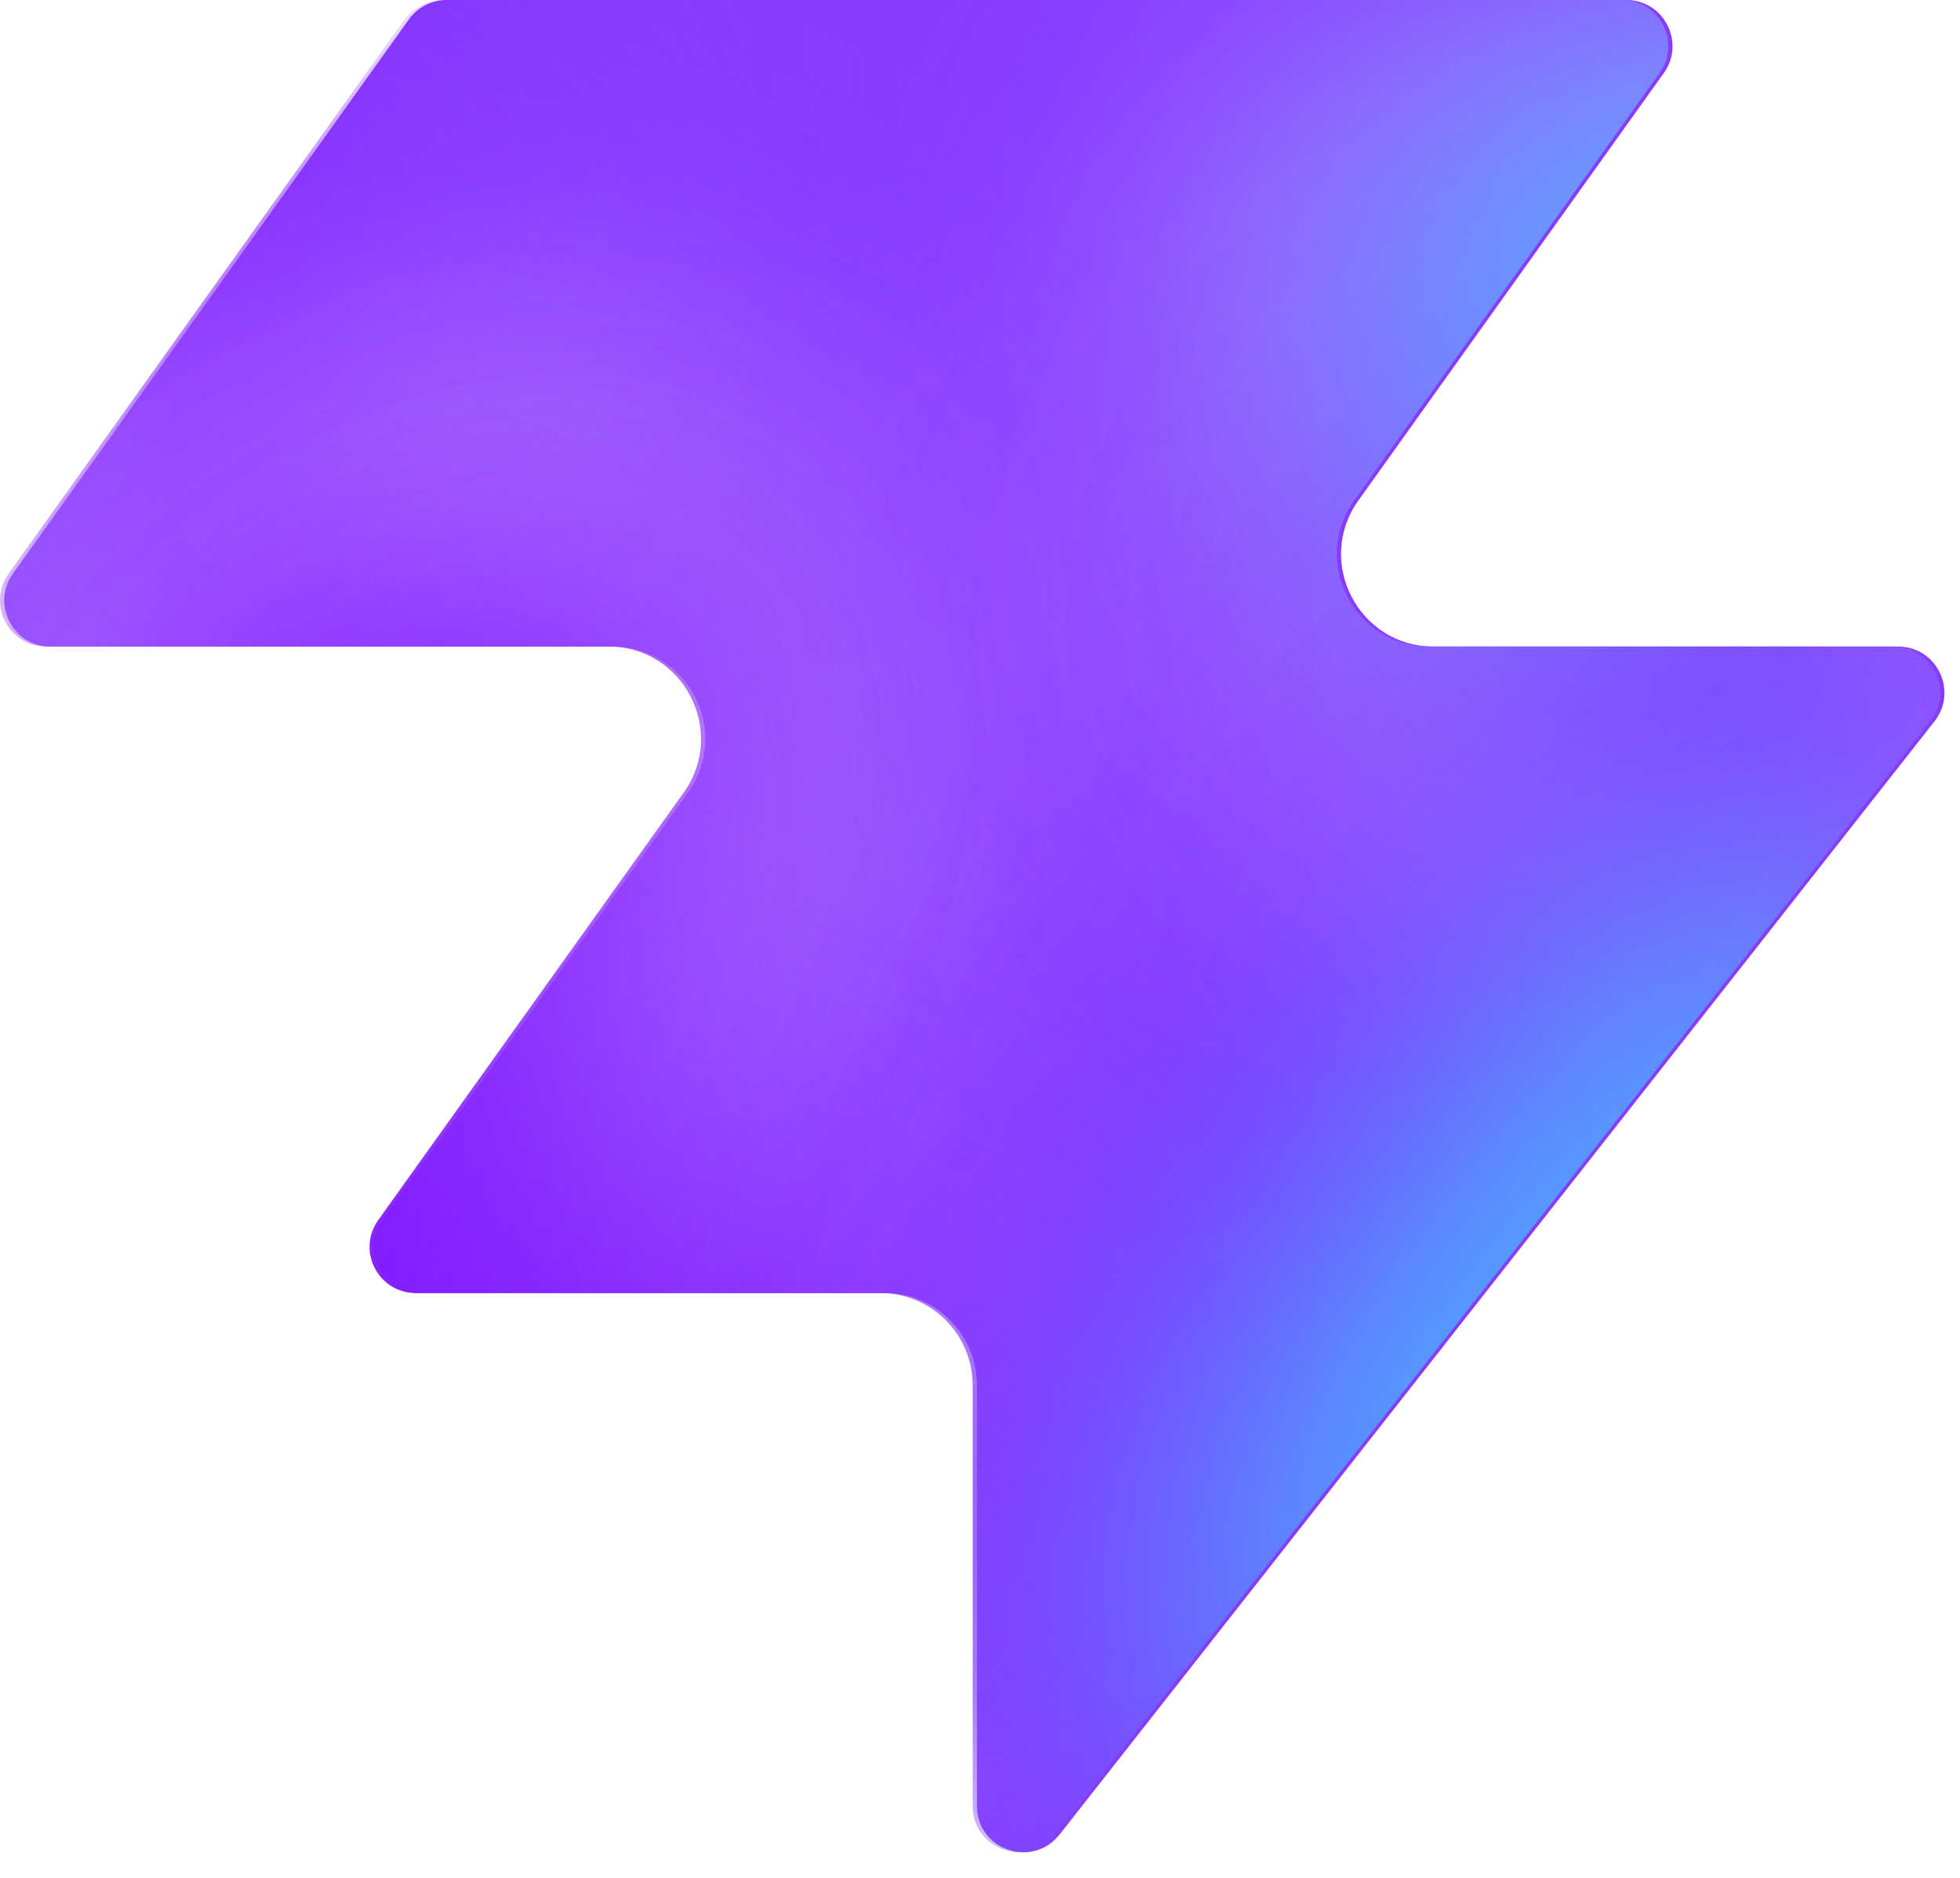
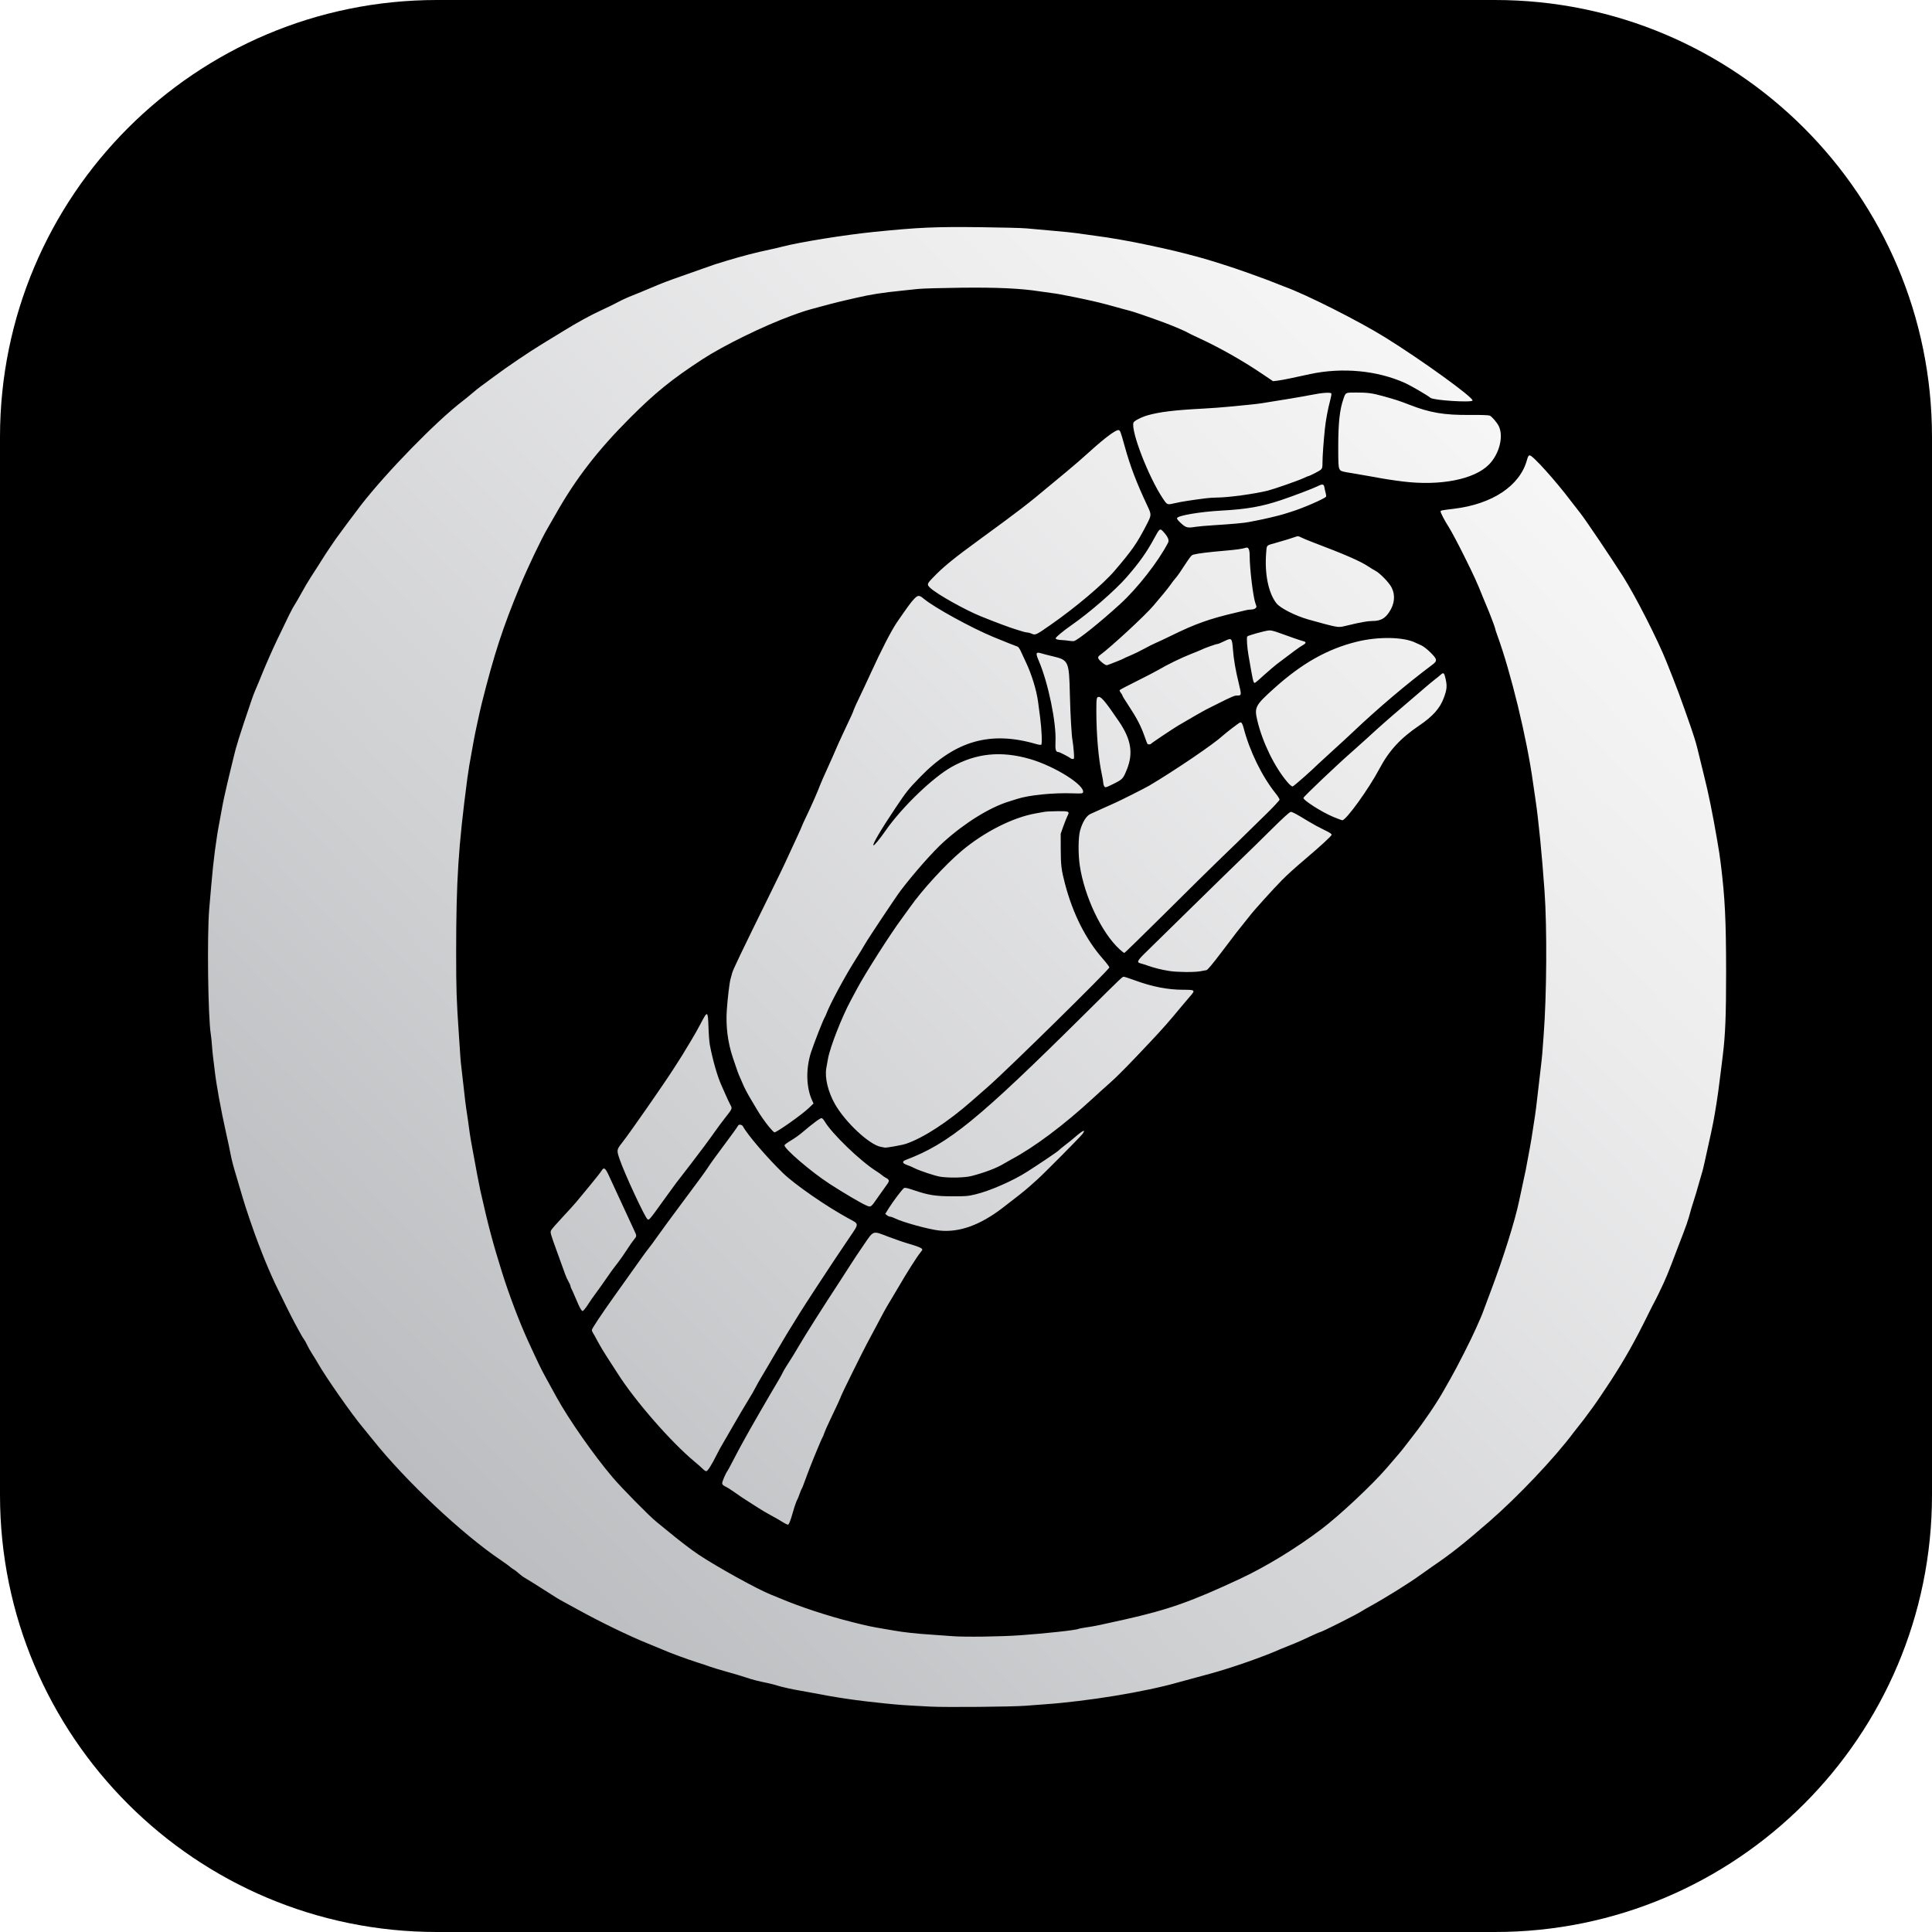
- <svg xmlns="http://www.w3.org/2000/svg" width="48" height="46" fill="none" viewBox="0 0 48 46">
-   <path fill="#863bff" d="M25.946 44.938c-.664.845-2.021.375-2.021-.698V33.937a2.26 2.26 0 0 0-2.262-2.262H10.287c-.92 0-1.456-1.04-.92-1.788l7.48-10.471c1.07-1.497 0-3.578-1.842-3.578H1.237c-.92 0-1.456-1.04-.92-1.788L10.013.474c.214-.297.556-.474.92-.474h28.894c.92 0 1.456 1.04.92 1.788l-7.48 10.471c-1.07 1.498 0 3.579 1.842 3.579h11.377c.943 0 1.473 1.088.89 1.83L25.947 44.94z" style="fill:#863bff;fill:color(display-p3 .525 .23 1);fill-opacity:1" />
-   <mask id="a" width="48" height="46" x="0" y="0" maskUnits="userSpaceOnUse" style="mask-type:alpha">
-     <path fill="#000" d="M25.842 44.938c-.664.844-2.021.375-2.021-.698V33.937a2.26 2.26 0 0 0-2.262-2.262H10.183c-.92 0-1.456-1.04-.92-1.788l7.48-10.471c1.07-1.498 0-3.579-1.842-3.579H1.133c-.92 0-1.456-1.04-.92-1.787L9.91.473c.214-.297.556-.474.92-.474h28.894c.92 0 1.456 1.04.92 1.788l-7.48 10.471c-1.07 1.498 0 3.578 1.842 3.578h11.377c.943 0 1.473 1.088.89 1.832L25.843 44.94z" style="fill:#000;fill-opacity:1" />
-   </mask>
-   <g mask="url(#a)">
-     <g filter="url(#b)">
-       <ellipse cx="5.508" cy="14.704" fill="#ede6ff" rx="5.508" ry="14.704" style="fill:#ede6ff;fill:color(display-p3 .927 .903 1);fill-opacity:1" transform="matrix(.00324 1 1 -.00324 -4.47 31.516)" />
-     </g>
-     <g filter="url(#c)">
-       <ellipse cx="10.399" cy="29.851" fill="#ede6ff" rx="10.399" ry="29.851" style="fill:#ede6ff;fill:color(display-p3 .927 .903 1);fill-opacity:1" transform="matrix(.00324 1 1 -.00324 -39.328 7.883)" />
-     </g>
-     <g filter="url(#d)">
-       <ellipse cx="5.508" cy="30.487" fill="#7e14ff" rx="5.508" ry="30.487" style="fill:#7e14ff;fill:color(display-p3 .492 .077 1);fill-opacity:1" transform="rotate(89.814 -25.913 -14.639)scale(1 -1)" />
-     </g>
-     <g filter="url(#e)">
-       <ellipse cx="5.508" cy="30.599" fill="#7e14ff" rx="5.508" ry="30.599" style="fill:#7e14ff;fill:color(display-p3 .492 .077 1);fill-opacity:1" transform="rotate(89.814 -32.644 -3.334)scale(1 -1)" />
-     </g>
-     <g filter="url(#f)">
-       <ellipse cx="5.508" cy="30.599" fill="#7e14ff" rx="5.508" ry="30.599" style="fill:#7e14ff;fill:color(display-p3 .492 .077 1);fill-opacity:1" transform="matrix(.00324 1 1 -.00324 -34.34 30.47)" />
-     </g>
-     <g filter="url(#g)">
-       <ellipse cx="14.072" cy="22.078" fill="#ede6ff" rx="14.072" ry="22.078" style="fill:#ede6ff;fill:color(display-p3 .927 .903 1);fill-opacity:1" transform="rotate(93.35 24.506 48.493)scale(-1 1)" />
-     </g>
-     <g filter="url(#h)">
-       <ellipse cx="3.47" cy="21.501" fill="#7e14ff" rx="3.47" ry="21.501" style="fill:#7e14ff;fill:color(display-p3 .492 .077 1);fill-opacity:1" transform="rotate(89.009 28.708 47.59)scale(-1 1)" />
-     </g>
-     <g filter="url(#i)">
-       <ellipse cx="3.47" cy="21.501" fill="#7e14ff" rx="3.47" ry="21.501" style="fill:#7e14ff;fill:color(display-p3 .492 .077 1);fill-opacity:1" transform="rotate(89.009 28.708 47.59)scale(-1 1)" />
-     </g>
-     <g filter="url(#j)">
-       <ellipse cx=".387" cy="8.972" fill="#7e14ff" rx="4.407" ry="29.108" style="fill:#7e14ff;fill:color(display-p3 .492 .077 1);fill-opacity:1" transform="rotate(39.51 .387 8.972)" />
-     </g>
-     <g filter="url(#k)">
-       <ellipse cx="47.523" cy="-6.092" fill="#7e14ff" rx="4.407" ry="29.108" style="fill:#7e14ff;fill:color(display-p3 .492 .077 1);fill-opacity:1" transform="rotate(37.892 47.523 -6.092)" />
-     </g>
-     <g filter="url(#l)">
-       <ellipse cx="41.412" cy="6.333" fill="#47bfff" rx="5.971" ry="9.665" style="fill:#47bfff;fill:color(display-p3 .28 .748 1);fill-opacity:1" transform="rotate(37.892 41.412 6.333)" />
-     </g>
-     <g filter="url(#m)">
-       <ellipse cx="-1.879" cy="38.332" fill="#7e14ff" rx="4.407" ry="29.108" style="fill:#7e14ff;fill:color(display-p3 .492 .077 1);fill-opacity:1" transform="rotate(37.892 -1.88 38.332)" />
-     </g>
-     <g filter="url(#n)">
-       <ellipse cx="-1.879" cy="38.332" fill="#7e14ff" rx="4.407" ry="29.108" style="fill:#7e14ff;fill:color(display-p3 .492 .077 1);fill-opacity:1" transform="rotate(37.892 -1.88 38.332)" />
-     </g>
-     <g filter="url(#o)">
-       <ellipse cx="35.651" cy="29.907" fill="#7e14ff" rx="4.407" ry="29.108" style="fill:#7e14ff;fill:color(display-p3 .492 .077 1);fill-opacity:1" transform="rotate(37.892 35.651 29.907)" />
-     </g>
-     <g filter="url(#p)">
-       <ellipse cx="38.418" cy="32.4" fill="#47bfff" rx="5.971" ry="15.297" style="fill:#47bfff;fill:color(display-p3 .28 .748 1);fill-opacity:1" transform="rotate(37.892 38.418 32.4)" />
-     </g>
-   </g>
+ <svg xmlns="http://www.w3.org/2000/svg" viewBox="92 66 840 840">
  <defs>
-     <filter id="b" width="60.045" height="41.654" x="-19.77" y="16.149" color-interpolation-filters="sRGB" filterUnits="userSpaceOnUse">
-       <feFlood flood-opacity="0" result="BackgroundImageFix" />
-       <feBlend in="SourceGraphic" in2="BackgroundImageFix" result="shape" />
-       <feGaussianBlur result="effect1_foregroundBlur_2002_17158" stdDeviation="7.659" />
-     </filter>
-     <filter id="c" width="90.34" height="51.437" x="-54.613" y="-7.533" color-interpolation-filters="sRGB" filterUnits="userSpaceOnUse">
-       <feFlood flood-opacity="0" result="BackgroundImageFix" />
-       <feBlend in="SourceGraphic" in2="BackgroundImageFix" result="shape" />
-       <feGaussianBlur result="effect1_foregroundBlur_2002_17158" stdDeviation="7.659" />
-     </filter>
-     <filter id="d" width="79.355" height="29.4" x="-49.64" y="2.03" color-interpolation-filters="sRGB" filterUnits="userSpaceOnUse">
-       <feFlood flood-opacity="0" result="BackgroundImageFix" />
-       <feBlend in="SourceGraphic" in2="BackgroundImageFix" result="shape" />
-       <feGaussianBlur result="effect1_foregroundBlur_2002_17158" stdDeviation="4.596" />
-     </filter>
-     <filter id="e" width="79.579" height="29.4" x="-45.045" y="20.029" color-interpolation-filters="sRGB" filterUnits="userSpaceOnUse">
-       <feFlood flood-opacity="0" result="BackgroundImageFix" />
-       <feBlend in="SourceGraphic" in2="BackgroundImageFix" result="shape" />
-       <feGaussianBlur result="effect1_foregroundBlur_2002_17158" stdDeviation="4.596" />
-     </filter>
-     <filter id="f" width="79.579" height="29.4" x="-43.513" y="21.178" color-interpolation-filters="sRGB" filterUnits="userSpaceOnUse">
-       <feFlood flood-opacity="0" result="BackgroundImageFix" />
-       <feBlend in="SourceGraphic" in2="BackgroundImageFix" result="shape" />
-       <feGaussianBlur result="effect1_foregroundBlur_2002_17158" stdDeviation="4.596" />
-     </filter>
-     <filter id="g" width="74.749" height="58.852" x="15.756" y="-17.901" color-interpolation-filters="sRGB" filterUnits="userSpaceOnUse">
-       <feFlood flood-opacity="0" result="BackgroundImageFix" />
-       <feBlend in="SourceGraphic" in2="BackgroundImageFix" result="shape" />
-       <feGaussianBlur result="effect1_foregroundBlur_2002_17158" stdDeviation="7.659" />
-     </filter>
-     <filter id="h" width="61.377" height="25.362" x="23.548" y="2.284" color-interpolation-filters="sRGB" filterUnits="userSpaceOnUse">
-       <feFlood flood-opacity="0" result="BackgroundImageFix" />
-       <feBlend in="SourceGraphic" in2="BackgroundImageFix" result="shape" />
-       <feGaussianBlur result="effect1_foregroundBlur_2002_17158" stdDeviation="4.596" />
-     </filter>
-     <filter id="i" width="61.377" height="25.362" x="23.548" y="2.284" color-interpolation-filters="sRGB" filterUnits="userSpaceOnUse">
-       <feFlood flood-opacity="0" result="BackgroundImageFix" />
-       <feBlend in="SourceGraphic" in2="BackgroundImageFix" result="shape" />
-       <feGaussianBlur result="effect1_foregroundBlur_2002_17158" stdDeviation="4.596" />
-     </filter>
-     <filter id="j" width="56.045" height="63.649" x="-27.636" y="-22.853" color-interpolation-filters="sRGB" filterUnits="userSpaceOnUse">
-       <feFlood flood-opacity="0" result="BackgroundImageFix" />
-       <feBlend in="SourceGraphic" in2="BackgroundImageFix" result="shape" />
-       <feGaussianBlur result="effect1_foregroundBlur_2002_17158" stdDeviation="4.596" />
-     </filter>
-     <filter id="k" width="54.814" height="64.646" x="20.116" y="-38.415" color-interpolation-filters="sRGB" filterUnits="userSpaceOnUse">
-       <feFlood flood-opacity="0" result="BackgroundImageFix" />
-       <feBlend in="SourceGraphic" in2="BackgroundImageFix" result="shape" />
-       <feGaussianBlur result="effect1_foregroundBlur_2002_17158" stdDeviation="4.596" />
-     </filter>
-     <filter id="l" width="33.541" height="35.313" x="24.641" y="-11.323" color-interpolation-filters="sRGB" filterUnits="userSpaceOnUse">
-       <feFlood flood-opacity="0" result="BackgroundImageFix" />
-       <feBlend in="SourceGraphic" in2="BackgroundImageFix" result="shape" />
-       <feGaussianBlur result="effect1_foregroundBlur_2002_17158" stdDeviation="4.596" />
-     </filter>
-     <filter id="m" width="54.814" height="64.646" x="-29.286" y="6.009" color-interpolation-filters="sRGB" filterUnits="userSpaceOnUse">
-       <feFlood flood-opacity="0" result="BackgroundImageFix" />
-       <feBlend in="SourceGraphic" in2="BackgroundImageFix" result="shape" />
-       <feGaussianBlur result="effect1_foregroundBlur_2002_17158" stdDeviation="4.596" />
-     </filter>
-     <filter id="n" width="54.814" height="64.646" x="-29.286" y="6.009" color-interpolation-filters="sRGB" filterUnits="userSpaceOnUse">
-       <feFlood flood-opacity="0" result="BackgroundImageFix" />
-       <feBlend in="SourceGraphic" in2="BackgroundImageFix" result="shape" />
-       <feGaussianBlur result="effect1_foregroundBlur_2002_17158" stdDeviation="4.596" />
-     </filter>
-     <filter id="o" width="54.814" height="64.646" x="8.244" y="-2.416" color-interpolation-filters="sRGB" filterUnits="userSpaceOnUse">
-       <feFlood flood-opacity="0" result="BackgroundImageFix" />
-       <feBlend in="SourceGraphic" in2="BackgroundImageFix" result="shape" />
-       <feGaussianBlur result="effect1_foregroundBlur_2002_17158" stdDeviation="4.596" />
-     </filter>
-     <filter id="p" width="39.409" height="43.623" x="18.713" y="10.588" color-interpolation-filters="sRGB" filterUnits="userSpaceOnUse">
-       <feFlood flood-opacity="0" result="BackgroundImageFix" />
-       <feBlend in="SourceGraphic" in2="BackgroundImageFix" result="shape" />
-       <feGaussianBlur result="effect1_foregroundBlur_2002_17158" stdDeviation="4.596" />
-     </filter>
+     <linearGradient id="silver" gradientUnits="userSpaceOnUse" x1="842" y1="165" x2="182" y2="807">
+       <stop offset="0" stop-color="#ffffff" />
+       <stop offset="0.3" stop-color="#ececed" />
+       <stop offset="0.65" stop-color="#cfd0d2" />
+       <stop offset="1" stop-color="#aeb0b3" />
+     </linearGradient>
  </defs>
+   <rect x="92" y="66" width="840" height="840" rx="190" fill="#000" />
+   <path fill="url(#silver)" fill-rule="evenodd" d="M496.67,808.01C485.10,807.41 483.24,807.28 477.00,806.65C464.23,805.35 455.96,804.14 444.00,801.80C442.62,801.53 440.68,801.18 439.67,801.02C436.80,800.57 431.67,799.42 429.83,798.82C428.92,798.52 427.19,798.07 426.00,797.82C421.35,796.86 419.12,796.28 416.20,795.30C414.53,794.73 410.77,793.61 407.83,792.80C404.90,791.99 401.75,791.03 400.83,790.68C399.92,790.33 397.52,789.53 395.50,788.90C390.97,787.47 383.34,784.67 380.00,783.19C378.62,782.59 375.77,781.41 373.67,780.57C365.93,777.50 352.50,770.98 342.83,765.60C341.37,764.78 339.04,763.51 337.67,762.78C336.29,762.04 334.64,761.11 334.00,760.70C324.55,754.68 321.41,752.71 320.25,752.06C319.48,751.63 318.23,750.71 317.47,750.01C316.72,749.31 315.74,748.56 315.30,748.33C314.86,748.10 314.12,747.58 313.67,747.16C313.21,746.75 311.41,745.44 309.67,744.27C292.84,732.91 268.33,709.84 254.08,691.96C252.57,690.06 250.57,687.60 249.64,686.50C244.94,680.91 233.55,664.62 230.26,658.78C229.76,657.89 228.67,656.12 227.84,654.83C227.01,653.55 225.95,651.68 225.49,650.68C225.02,649.68 224.44,648.63 224.19,648.34C223.94,648.06 223.24,646.93 222.65,645.83C222.05,644.73 220.91,642.63 220.11,641.17C218.67,638.51 214.45,630.02 211.57,624.00C210.18,621.08 207.19,614.11 206.14,611.33C205.90,610.69 205.08,608.59 204.33,606.67C202.56,602.18 198.66,590.76 197.50,586.67C197.01,584.92 195.94,581.32 195.14,578.67C193.34,572.69 192.77,570.53 192.15,567.33C191.62,564.57 191.47,563.88 190.24,558.33C187.96,548.10 186.02,537.39 185.34,531.33C185.13,529.41 184.82,526.86 184.65,525.67C184.49,524.47 184.26,522.15 184.15,520.50C184.04,518.85 183.82,516.67 183.65,515.67C182.43,508.19 181.99,472.29 182.98,461.00C183.18,458.71 183.57,454.21 183.85,451.00C184.79,439.92 185.93,431.11 187.49,423.00C187.75,421.62 188.21,419.15 188.50,417.50C188.79,415.85 189.24,413.60 189.50,412.50C189.75,411.40 190.27,409.07 190.66,407.33C191.05,405.59 191.58,403.34 191.85,402.33C192.12,401.32 192.79,398.55 193.34,396.17C194.65,390.52 195.97,386.29 201.34,370.50C201.84,369.03 202.51,367.23 202.83,366.50C203.58,364.79 204.66,362.19 206.02,358.83C207.70,354.71 210.41,348.54 212.34,344.50C217.20,334.29 219.11,330.45 219.95,329.21C220.46,328.45 221.87,326.02 223.09,323.80C224.30,321.58 226.09,318.54 227.07,317.05C228.04,315.56 229.42,313.41 230.15,312.26C233.11,307.53 234.06,306.06 235.49,304.00C236.31,302.81 237.47,301.11 238.07,300.22C239.05,298.79 246.84,288.32 249.00,285.55C260.21,271.13 281.61,249.22 293.00,240.48C294.38,239.42 296.40,237.78 297.50,236.82C298.60,235.87 300.11,234.65 300.85,234.12C301.60,233.60 304.22,231.66 306.69,229.81C312.55,225.42 322.28,218.85 328.33,215.19C330.99,213.59 334.97,211.16 337.17,209.79C342.96,206.20 349.02,202.90 353.90,200.67C356.25,199.61 359.29,198.11 360.66,197.35C362.04,196.59 364.89,195.28 367.00,194.46C369.11,193.63 372.71,192.15 375.00,191.16C379.47,189.24 382.69,188.01 388.50,185.99C390.52,185.29 394.34,183.94 397.00,182.99C403.19,180.79 402.76,180.93 407.83,179.40C414.96,177.25 420.61,175.79 426.83,174.48C428.30,174.18 430.55,173.65 431.83,173.31C439.69,171.26 459.18,168.12 472.17,166.81C491.69,164.85 498.53,164.55 518.42,164.78C527.63,164.89 536.59,165.12 538.33,165.30C540.07,165.48 545.17,165.94 549.67,166.32C554.16,166.70 558.81,167.17 560.00,167.37C561.19,167.56 564.89,168.08 568.22,168.51C574.77,169.35 583.46,170.88 591.00,172.50C601.55,174.76 603.62,175.26 612.67,177.65C617.89,179.04 627.77,182.18 634.50,184.61C642.09,187.34 644.56,188.26 646.67,189.14C647.86,189.64 649.58,190.31 650.50,190.64C659.87,194.02 682.71,205.53 694.26,212.70C710.08,222.52 732.67,238.85 732.23,240.14C731.89,241.12 715.39,240.07 714.00,238.99C712.42,237.75 705.39,233.66 702.95,232.55C690.88,227.09 675.67,225.64 661.67,228.63C659.01,229.20 655.11,230.04 653.00,230.49C650.89,230.94 648.34,231.41 647.33,231.52L645.50,231.73L640.67,228.48C632.14,222.72 622.41,217.22 613.50,213.09C610.93,211.91 608.68,210.82 608.50,210.68C607.86,210.19 602.13,207.73 598.49,206.38C591.35,203.74 584.32,201.33 582.76,200.99C581.88,200.79 579.14,200.05 576.67,199.34C571.67,197.91 565.71,196.50 559.17,195.19C552.91,193.93 551.80,193.74 548.83,193.35C547.37,193.16 545.19,192.85 544.00,192.67C535.72,191.39 525.60,190.92 510.00,191.09C501.47,191.19 493.00,191.43 491.17,191.63C489.33,191.83 486.26,192.15 484.33,192.35C475.45,193.25 470.58,194.02 464.17,195.51C463.07,195.77 460.82,196.29 459.17,196.66C457.52,197.03 454.74,197.72 453.00,198.18C451.26,198.65 448.71,199.33 447.33,199.70C442.58,200.97 441.15,201.42 436.17,203.24C424.04,207.67 406.67,216.17 397.46,222.17C384.12,230.87 376.90,236.71 365.98,247.64C351.98,261.65 342.41,274.01 333.82,289.17C332.57,291.37 330.89,294.29 330.09,295.67C327.37,300.29 321.40,312.82 318.00,321.03C310.63,338.79 306.88,350.27 301.54,371.50C300.72,374.73 298.43,385.30 298.00,387.83C297.78,389.12 297.39,391.29 297.13,392.67C296.28,397.13 295.63,401.10 295.18,404.50C291.25,434.46 290.35,448.57 290.33,480.00C290.33,496.34 290.46,500.38 291.51,515.83C291.78,519.87 292.08,524.29 292.17,525.67C292.26,527.04 292.48,529.29 292.67,530.67C292.86,532.04 293.31,536.02 293.68,539.50C294.05,542.98 294.49,546.66 294.66,547.67C294.97,549.51 295.89,556.02 296.21,558.50C296.30,559.23 296.51,560.58 296.68,561.50C296.85,562.42 297.28,564.82 297.65,566.83C298.82,573.37 300.36,581.45 300.86,583.67C304.20,598.59 306.28,606.46 310.32,619.33C313.34,628.96 317.84,640.82 321.50,648.83C325.85,658.32 327.14,661.01 329.05,664.50C330.26,666.70 332.44,670.67 333.90,673.33C339.32,683.19 350.22,698.77 358.50,708.50C362.36,713.03 374.25,725.10 377.25,727.53C378.81,728.80 381.61,731.08 383.46,732.60C387.97,736.31 392.62,739.84 395.67,741.89C403.42,747.09 421.61,757.15 427.17,759.31C428.27,759.74 429.99,760.44 431.00,760.87C439.72,764.58 451.80,768.56 462.50,771.25C468.88,772.86 470.86,773.28 476.00,774.14C477.56,774.40 479.79,774.78 480.96,774.99C484.51,775.64 490.90,776.34 496.17,776.66C498.92,776.83 503.34,777.15 506.00,777.37C511.28,777.80 526.74,777.60 535.50,776.99C546.61,776.21 560.09,774.73 560.95,774.20C561.13,774.08 562.83,773.76 564.73,773.49C567.90,773.03 570.57,772.48 581.00,770.13C600.06,765.84 609.86,762.38 631.21,752.41C642.31,747.23 655.61,739.11 666.49,730.88C674.46,724.84 688.24,711.95 694.83,704.36C699.57,698.91 701.88,696.16 702.89,694.76C703.41,694.05 705.10,691.86 706.64,689.90C711.02,684.34 716.88,675.67 719.76,670.50C720.68,668.85 722.00,666.51 722.71,665.29C725.39,660.64 731.71,648.19 733.68,643.67C734.44,641.92 735.36,639.82 735.74,639.00C736.11,638.17 736.68,636.75 737.00,635.83C737.32,634.92 738.86,630.79 740.42,626.67C745.66,612.79 750.74,596.60 752.48,588.17C752.78,586.70 753.41,583.77 753.87,581.67C755.43,574.50 755.63,573.50 756.33,569.50C756.72,567.30 757.11,565.20 757.20,564.83C757.29,564.47 757.58,562.82 757.84,561.17C759.27,552.17 759.72,549.10 760.16,545.17C760.42,542.78 761.04,537.53 761.52,533.50C762.01,529.47 762.47,525.27 762.55,524.17C762.63,523.07 762.91,519.32 763.17,515.83C764.48,498.49 764.66,469.32 763.54,453.50C762.44,437.89 760.91,422.39 759.65,414.00C759.27,411.52 758.76,408.00 758.51,406.17C755.89,387.11 748.91,358.36 742.98,342.15C742.44,340.67 742.00,339.28 742.00,339.05C742.00,338.68 739.11,331.15 738.34,329.50C738.16,329.13 737.48,327.48 736.82,325.83C734.11,319.06 733.06,316.75 728.63,307.83C726.09,302.70 723.10,297.07 722.00,295.33C720.05,292.26 718.33,288.98 718.33,288.33C718.33,287.94 718.77,287.85 724.22,287.19C740.87,285.17 752.79,277.21 755.87,266.08C756.34,264.39 756.57,264.00 757.13,264.00C758.43,264.00 768.32,274.98 775.09,283.95C776.14,285.35 778.02,287.77 779.27,289.33C781.28,291.86 793.02,309.28 797.69,316.67C803.26,325.49 812.87,344.40 816.67,354.00C817.36,355.74 818.55,358.74 819.32,360.67C820.64,363.95 822.78,369.71 824.53,374.67C829.01,387.35 829.22,388.06 831.16,396.17C831.77,398.73 832.57,402.03 832.95,403.50C834.73,410.50 836.62,419.77 838.52,430.83C839.54,436.81 839.66,437.56 840.15,441.50C841.99,456.18 842.47,466.02 842.48,488.67C842.49,507.60 842.15,515.96 841.01,525.15C840.82,526.62 840.44,529.71 840.16,532.00C839.41,538.15 838.73,543.24 838.34,545.50C838.16,546.60 837.77,548.92 837.49,550.67C837.21,552.41 836.53,555.86 835.99,558.33C833.10,571.57 832.56,573.96 832.16,575.33C831.93,576.16 831.34,578.18 830.85,579.83C830.37,581.48 829.74,583.66 829.46,584.67C829.17,585.67 828.64,587.40 828.27,588.50C827.57,590.64 827.44,591.06 826.31,595.17C825.90,596.63 824.84,599.71 823.94,602.00C823.05,604.29 821.95,607.14 821.50,608.33C816.96,620.36 816.42,621.66 813.20,628.33C812.36,630.07 811.53,631.72 811.35,632.00C811.17,632.27 809.90,634.78 808.53,637.56C802.60,649.56 798.62,656.63 792.13,666.66C789.91,670.10 785.48,676.61 784.37,678.08C783.71,678.94 782.57,680.49 781.83,681.52C781.10,682.55 779.75,684.31 778.83,685.44C777.91,686.57 776.71,688.10 776.16,688.83C768.08,699.71 751.86,716.83 739.36,727.67C727.93,737.57 723.04,741.44 714.67,747.15C713.48,747.96 711.30,749.50 709.83,750.57C704.90,754.17 694.50,760.65 687.50,764.50C686.22,765.20 684.79,766.03 684.33,766.34C682.18,767.79 666.53,775.67 665.81,775.67C665.68,775.67 664.96,775.96 664.20,776.31C658.26,779.10 656.10,780.06 653.33,781.14C651.59,781.81 649.64,782.60 649.00,782.89C641.68,786.20 627.02,791.32 617.83,793.78C610.28,795.80 606.59,796.80 604.17,797.49C589.80,801.60 564.87,805.69 546.17,807.01C543.97,807.16 540.19,807.45 537.79,807.64C531.99,808.09 503.22,808.35 496.67,808.01ZM432.10,727.66C430.96,726.94 428.71,725.65 427.10,724.79C425.48,723.93 423.24,722.61 422.10,721.86C420.96,721.11 419.31,720.06 418.43,719.53C416.40,718.29 412.77,715.86 410.55,714.26C409.61,713.57 408.20,712.70 407.42,712.33C406.33,711.79 406.00,711.45 406.00,710.82C406.00,710.07 407.58,706.42 408.28,705.55C408.45,705.34 409.60,703.22 410.83,700.83C412.05,698.45 413.57,695.60 414.18,694.50C414.80,693.40 415.63,691.90 416.02,691.17C417.88,687.72 426.19,673.31 430.64,665.84C431.30,664.74 432.01,663.42 432.24,662.91C432.46,662.40 433.15,661.20 433.76,660.24C436.24,656.40 437.69,654.04 439.26,651.33C442.05,646.53 449.98,634.01 457.17,623.06C458.46,621.10 460.46,618.00 461.61,616.17C462.76,614.33 465.40,610.36 467.49,607.33C472.01,600.76 471.20,601.02 478.50,603.81C481.25,604.86 485.30,606.24 487.50,606.87C491.41,608.01 493.00,608.71 493.00,609.32C493.00,609.48 492.59,610.10 492.08,610.70C490.75,612.28 485.98,619.81 482.60,625.67C481.59,627.41 479.94,630.18 478.93,631.83C477.14,634.77 475.86,637.08 471.97,644.50C470.91,646.52 469.51,649.14 468.86,650.33C467.21,653.36 457.67,672.67 457.67,672.98C457.67,673.28 455.85,677.25 452.85,683.50C451.71,685.88 450.58,688.43 450.34,689.17C450.11,689.90 449.80,690.65 449.67,690.83C449.53,691.02 448.89,692.44 448.24,694.00C447.59,695.56 446.53,698.11 445.88,699.67C445.23,701.23 444.48,703.10 444.22,703.83C443.95,704.57 443.41,705.99 443.01,707.00C442.61,708.01 441.97,709.73 441.59,710.83C441.22,711.93 440.78,713.00 440.62,713.20C440.46,713.41 440.05,714.39 439.70,715.40C439.36,716.40 438.91,717.51 438.71,717.86C438.28,718.60 437.51,720.78 436.83,723.17C435.67,727.23 435.05,728.84 434.62,728.90C434.37,728.93 433.23,728.38 432.10,727.66ZM397.65,704.74C397.18,704.24 395.54,702.79 394.00,701.51C383.64,692.90 368.02,674.98 360.44,663.00C359.22,661.07 357.14,657.85 355.81,655.83C354.49,653.82 352.72,650.85 351.88,649.24C351.04,647.63 350.12,645.98 349.84,645.58C349.56,645.18 349.33,644.57 349.33,644.23C349.33,643.68 353.55,637.33 358.91,629.81C366.97,618.51 369.36,615.15 371.12,612.67C372.22,611.11 373.51,609.38 373.98,608.83C374.45,608.28 376.32,605.73 378.14,603.17C379.96,600.60 384.24,594.75 387.67,590.17C396.23,578.70 398.60,575.47 399.98,573.33C401.07,571.64 402.48,569.70 410.13,559.38C411.57,557.43 412.82,555.65 412.91,555.42C413.18,554.71 414.61,554.93 415.04,555.75C416.90,559.30 425.67,569.52 432.50,576.11C437.66,581.08 451.13,590.41 460.74,595.66C465.71,598.37 465.67,597.62 461.13,604.37C458.98,607.56 456.07,611.89 454.65,614.00C451.62,618.51 441.18,634.50 439.86,636.67C439.36,637.49 438.43,638.99 437.80,640.00C434.66,645.02 433.69,646.62 430.40,652.23C428.44,655.56 426.42,659.01 425.91,659.89C425.40,660.78 424.08,663.00 422.98,664.83C421.89,666.67 420.67,668.84 420.28,669.66C419.89,670.48 418.48,672.90 417.15,675.05C415.82,677.19 413.14,681.73 411.19,685.14C409.25,688.55 407.08,692.28 406.39,693.42C405.69,694.56 404.51,696.71 403.77,698.19C401.43,702.90 399.68,705.67 399.07,705.65C398.76,705.65 398.12,705.23 397.65,704.74ZM343.55,633.35C342.88,631.89 342.05,629.98 341.70,629.10C341.35,628.22 340.82,627.05 340.53,626.50C340.24,625.95 340.00,625.30 340.00,625.06C340.00,624.82 339.63,623.98 339.17,623.20C338.71,622.42 338.05,620.97 337.70,619.97C337.36,618.98 335.95,615.09 334.58,611.33C331.14,601.87 331.13,601.84 331.68,600.81C331.93,600.34 334.17,597.78 336.65,595.13C339.13,592.47 341.77,589.57 342.50,588.68C343.23,587.78 345.87,584.60 348.35,581.61C350.83,578.62 353.16,575.67 353.51,575.07C354.57,573.27 355.20,573.73 356.90,577.50C358.29,580.58 366.03,597.31 367.86,601.20C368.88,603.36 368.87,603.51 367.64,604.96C367.08,605.62 365.71,607.59 364.59,609.33C363.47,611.07 361.92,613.32 361.13,614.33C358.82,617.29 357.41,619.22 354.96,622.80C353.69,624.65 351.91,627.14 351.01,628.33C350.10,629.52 348.57,631.74 347.60,633.25C346.59,634.82 345.60,636.00 345.30,636.00C344.95,636.00 344.33,635.06 343.55,633.35ZM500.50,601.03C495.97,600.57 484.36,597.38 481.04,595.69C480.30,595.31 479.40,595.00 479.05,595.00C478.70,595.00 478.07,594.72 477.65,594.39L476.89,593.77L478.43,591.30C480.32,588.28 484.30,583.02 485.05,582.55C485.47,582.30 486.51,582.52 489.22,583.44C495.65,585.63 498.65,586.11 506.00,586.13C511.93,586.15 512.82,586.08 516.17,585.27C522.44,583.76 532.32,579.44 538.50,575.50C543.89,572.07 551.97,566.61 552.36,566.14C552.60,565.84 553.86,564.81 555.15,563.83C556.44,562.86 558.38,561.29 559.46,560.34C562.84,557.38 564.34,556.78 562.57,559.11C561.48,560.53 545.89,576.25 543.00,578.83C541.81,579.90 540.31,581.24 539.67,581.81C537.65,583.61 533.38,587.01 527.67,591.35C517.97,598.73 509.07,601.90 500.50,601.03ZM373.50,596.08C372.36,595.24 363.50,576.16 361.43,570.08C360.05,566.05 360.07,565.90 362.48,562.83C365.95,558.42 381.11,536.62 385.15,530.24C385.71,529.36 386.82,527.63 387.61,526.40C388.41,525.17 389.40,523.57 389.81,522.83C390.23,522.10 391.42,520.13 392.46,518.45C393.51,516.77 395.37,513.47 396.60,511.12C399.63,505.30 399.78,505.36 400.03,512.50C400.13,515.62 400.40,519.14 400.63,520.33C401.89,526.93 403.87,533.85 405.58,537.67C405.95,538.49 406.80,540.41 407.46,541.93C408.12,543.45 409.03,545.38 409.48,546.23C410.45,548.05 410.53,547.85 407.24,552.06C405.91,553.77 404.08,556.22 403.18,557.50C400.56,561.25 396.35,566.92 392.17,572.33C391.07,573.76 389.43,575.88 388.53,577.04C387.63,578.21 386.48,579.69 385.99,580.33C385.49,580.97 383.47,583.75 381.49,586.50C374.19,596.66 374.23,596.61 373.50,596.08ZM468.67,590.11C466.37,589.12 459.05,584.82 452.73,580.74C444.65,575.51 432.61,565.17 433.10,563.89C433.20,563.62 434.48,562.69 435.95,561.82C437.42,560.95 439.52,559.47 440.61,558.53C445.61,554.28 448.74,551.98 449.28,552.15C449.58,552.25 450.13,552.85 450.50,553.48C453.60,558.82 466.06,570.84 473.06,575.24C474.00,575.83 475.08,576.60 475.47,576.95C475.85,577.30 476.64,577.83 477.21,578.12C478.61,578.82 478.77,579.43 477.90,580.63C476.13,583.07 475.01,584.65 473.50,586.83C470.66,590.95 470.64,590.96 468.67,590.11ZM500.87,577.63C498.63,577.30 491.57,574.95 489.44,573.82C488.65,573.40 487.25,572.81 486.34,572.50C484.32,571.83 484.09,570.97 485.75,570.34C504.56,563.23 517.11,552.98 564.19,506.31C580.02,490.61 579.97,490.67 580.60,490.67C580.88,490.67 583.14,491.41 585.64,492.32C593.04,495.02 599.73,496.32 606.39,496.33C611.71,496.34 611.82,496.45 609.34,499.28C608.43,500.32 606.74,502.30 605.59,503.70C600.02,510.44 598.06,512.66 592.12,519.00C582.94,528.78 577.56,534.25 574.47,536.93C572.99,538.22 569.61,541.27 566.95,543.72C554.49,555.20 541.77,564.73 531.78,570.06C530.71,570.63 529.32,571.42 528.67,571.82C525.53,573.77 520.27,575.79 514.43,577.30C511.47,578.06 504.89,578.22 500.87,577.63ZM474.91,564.62C469.95,563.67 459.55,553.96 455.06,546.10C452.01,540.75 450.51,534.53 451.28,530.33C451.46,529.32 451.78,527.52 451.99,526.33C452.88,521.27 458.15,507.84 462.02,500.75C462.80,499.33 463.98,497.12 464.66,495.83C467.93,489.61 479.27,471.82 484.04,465.43C485.03,464.11 486.65,461.86 487.66,460.43C492.90,452.96 503.14,441.80 510.17,435.90C519.96,427.68 532.41,421.39 542.33,419.65C543.52,419.44 545.17,419.15 546.00,418.99C546.82,418.83 549.49,418.70 551.93,418.69C556.94,418.66 557.14,418.77 556.06,420.88C555.71,421.59 554.91,423.59 554.29,425.33L553.17,428.50L553.19,435.17C553.22,442.28 553.46,444.22 555.06,450.33C558.45,463.27 564.09,474.44 571.48,482.85C573.05,484.64 574.33,486.33 574.33,486.60C574.33,487.53 530.23,530.91 521.69,538.38C520.15,539.73 516.88,542.60 514.43,544.75C504.10,553.82 493.56,560.68 485.91,563.31C484.33,563.85 477.51,565.08 476.74,564.96C476.61,564.94 475.78,564.79 474.91,564.62ZM426.48,556.08C424.69,553.93 422.49,550.78 421.06,548.31C420.70,547.68 419.41,545.52 418.20,543.50C416.98,541.48 415.54,538.71 414.99,537.33C414.43,535.96 413.82,534.56 413.64,534.22C413.27,533.57 412.22,530.65 410.62,525.83C408.40,519.17 407.51,512.10 408.01,505.05C408.39,499.66 409.16,493.30 409.62,491.67C409.80,491.02 410.12,489.86 410.33,489.07C410.75,487.47 413.63,481.45 427.72,452.79C430.17,447.82 432.60,442.79 433.13,441.63C434.40,438.84 435.45,436.57 438.31,430.43C439.61,427.64 440.67,425.26 440.67,425.14C440.67,425.02 441.49,423.21 442.50,421.12C444.64,416.69 447.63,409.89 448.50,407.50C448.83,406.58 450.36,403.09 451.90,399.73C453.43,396.37 455.00,392.85 455.37,391.90C455.75,390.94 457.33,387.47 458.88,384.17C462.59,376.31 462.89,375.65 463.17,374.67C463.30,374.21 464.43,371.73 465.67,369.17C466.91,366.60 469.09,361.96 470.50,358.86C475.16,348.63 479.63,339.96 482.07,336.43C486.66,329.78 487.95,328.01 489.28,326.58C491.07,324.66 491.60,324.63 493.61,326.30C498.24,330.15 514.25,338.95 523.83,342.92C528.75,344.95 533.54,346.86 534.43,347.14C534.76,347.24 535.41,348.19 535.88,349.25C536.34,350.30 537.32,352.42 538.05,353.94C540.52,359.11 542.69,366.18 543.34,371.17C543.53,372.63 543.92,375.56 544.20,377.67C544.91,383.04 545.19,389.51 544.71,389.80C544.51,389.93 543.55,389.80 542.59,389.52C522.63,383.68 507.39,388.01 492.00,403.90C486.91,409.15 486.12,410.14 481.29,417.35C475.00,426.75 471.28,433.06 471.76,433.54C472.02,433.80 474.49,430.80 477.16,426.97C484.23,416.87 497.60,404.00 505.81,399.41C516.45,393.46 527.25,392.38 539.79,396.00C550.67,399.15 564.00,407.57 562.85,410.57C562.69,411.00 562.01,411.06 558.41,410.93C549.93,410.62 539.27,411.70 534.17,413.38C533.62,413.57 532.04,414.06 530.67,414.48C522.33,417.04 511.59,423.69 502.37,431.98C497.68,436.20 489.52,445.43 483.62,453.17C481.51,455.94 469.43,474.08 468.00,476.62C467.36,477.77 465.58,480.68 464.04,483.10C459.46,490.30 452.92,502.42 451.33,506.67C451.09,507.31 450.78,507.98 450.66,508.17C450.02,509.07 446.02,519.26 444.63,523.50C442.33,530.53 442.49,538.71 445.04,544.31L445.71,545.78L443.57,547.83C440.66,550.61 429.74,558.33 428.72,558.33C428.51,558.33 427.51,557.32 426.48,556.08ZM600.50,488.18C597.14,487.66 593.97,486.88 591.08,485.86C589.85,485.43 588.44,484.98 587.95,484.87C586.10,484.45 586.44,483.70 590.06,480.17C591.95,478.34 601.30,469.17 610.83,459.81C620.37,450.45 629.97,441.08 632.17,438.98C634.37,436.89 639.84,431.54 644.32,427.09C649.97,421.48 652.70,419.00 653.21,419.00C653.96,419.00 655.56,419.86 661.00,423.18C662.74,424.25 665.71,425.86 667.60,426.76C670.26,428.03 671.01,428.54 670.94,429.00C670.84,429.55 666.11,433.90 659.51,439.50C655.10,443.24 651.58,446.42 649.30,448.74C645.70,452.38 637.12,461.89 635.49,464.04C635.13,464.52 633.93,466.02 632.83,467.37C630.31,470.46 630.35,470.42 623.22,479.82C619.25,485.07 617.04,487.71 616.56,487.80C616.16,487.87 614.92,488.10 613.81,488.30C611.21,488.77 603.92,488.71 600.50,488.18ZM578.78,478.74C571.00,471.62 563.52,455.89 561.47,442.34C560.73,437.41 560.79,430.03 561.60,427.12C562.64,423.43 564.31,420.73 566.07,419.91C568.21,418.91 575.19,415.77 577.00,414.98C579.12,414.06 589.94,408.60 591.67,407.58C603.02,400.84 619.76,389.46 623.67,385.84C625.01,384.59 630.57,380.35 631.16,380.12C631.73,379.90 632.21,380.61 632.66,382.33C635.29,392.53 640.66,403.53 646.63,410.96C647.57,412.13 648.33,413.34 648.33,413.66C648.33,413.97 645.75,416.77 642.58,419.87C632.54,429.74 625.29,436.80 621.20,440.71C619.01,442.79 609.11,452.56 599.20,462.42C589.28,472.27 581.02,480.33 580.83,480.32C580.65,480.32 579.73,479.60 578.78,478.74ZM671.80,421.22C666.73,419.13 658.47,413.86 658.73,412.89C658.90,412.23 673.50,398.36 679.67,392.99C681.22,391.64 684.15,389.01 686.17,387.16C691.46,382.29 695.80,378.45 701.83,373.33C704.74,370.86 708.76,367.41 710.76,365.67C712.77,363.93 715.11,361.97 715.97,361.33C716.83,360.68 717.89,359.82 718.33,359.41C719.63,358.19 719.94,358.46 720.56,361.33C721.21,364.33 721.08,365.74 719.81,369.25C718.16,373.86 714.99,377.45 709.00,381.49C700.88,386.98 695.94,392.35 691.76,400.23C687.11,409.00 677.19,422.75 675.58,422.64C675.35,422.62 673.65,421.98 671.80,421.22ZM572.01,407.69C571.82,407.33 571.67,406.70 571.67,406.27C571.67,405.85 571.38,404.15 571.02,402.50C569.59,395.90 568.68,385.28 568.67,375.11C568.67,369.50 568.76,369.00 569.79,369.00C570.93,369.01 572.95,371.49 578.57,379.78C583.79,387.49 584.77,393.46 581.99,400.44C580.35,404.56 580.11,404.83 576.11,406.82C572.64,408.54 572.48,408.57 572.01,407.69ZM651.79,406.10C646.25,399.67 640.92,388.79 638.68,379.33C637.29,373.49 637.71,372.70 646.15,365.12C658.14,354.34 669.22,348.12 682.00,344.98C691.37,342.69 702.32,342.90 707.51,345.47C708.05,345.74 709.17,346.25 710.00,346.61C710.85,346.98 712.55,348.30 713.92,349.66C716.93,352.65 717.04,353.31 714.75,355.02C703.83,363.17 690.88,374.14 680.33,384.18C678.77,385.67 674.88,389.26 671.67,392.16C668.46,395.07 665.45,397.83 664.98,398.30C662.41,400.90 654.51,407.85 654.03,407.93C653.68,407.99 652.82,407.29 651.79,406.10ZM557.48,395.70C556.96,395.20 552.73,393.00 552.29,393.00C551.02,393.00 550.74,392.07 550.91,388.40C551.30,380.13 547.74,362.89 543.69,353.43C542.14,349.81 542.33,349.30 544.92,350.11C545.79,350.37 547.92,350.93 549.67,351.34C556.61,352.97 556.82,353.43 557.16,367.83C557.38,376.92 557.92,386.19 558.34,388.17C558.49,388.90 558.73,390.96 558.86,392.75C559.08,395.82 559.06,396.00 558.45,396.00C558.09,396.00 557.66,395.86 557.48,395.70ZM590.84,389.34C590.72,389.16 590.20,387.77 589.67,386.25C588.05,381.59 586.16,378.00 582.25,372.11C581.01,370.25 580.00,368.58 580.00,368.41C580.00,368.23 579.69,367.70 579.31,367.21C578.93,366.73 578.71,366.20 578.81,366.04C578.91,365.87 582.33,364.08 586.41,362.05C590.49,360.02 594.73,357.81 595.83,357.15C599.07,355.19 605.88,351.87 609.83,350.34C611.85,349.55 613.88,348.72 614.35,348.48C615.66,347.80 620.73,346.00 621.31,346.00C621.59,346.00 622.93,345.46 624.28,344.79C627.52,343.19 627.67,343.33 628.06,348.40C628.41,352.86 629.23,357.57 630.68,363.45C631.83,368.13 631.78,368.46 629.93,368.40C628.80,368.37 627.68,368.83 621.67,371.85C619.74,372.82 617.49,373.94 616.67,374.35C615.35,375.01 607.57,379.47 604.33,381.42C601.64,383.04 592.69,389.03 592.50,389.34C592.23,389.76 591.10,389.76 590.84,389.34ZM637.10,362.58C636.92,362.35 636.44,360.22 636.03,357.83C635.63,355.45 635.09,352.38 634.84,351.00C634.24,347.69 633.94,343.27 634.28,342.73C634.56,342.31 641.40,340.38 643.67,340.10C644.47,339.99 645.88,340.33 648.17,341.17C653.09,342.97 657.71,344.56 658.75,344.80C660.02,345.09 659.90,345.73 658.42,346.51C657.32,347.09 653.57,349.83 647.17,354.73C646.07,355.58 643.49,357.78 641.43,359.63C637.35,363.32 637.55,363.18 637.10,362.58ZM571.24,354.11C569.20,352.41 568.99,351.74 570.21,350.86C574.91,347.44 590.03,333.47 593.49,329.33C594.65,327.96 596.60,325.63 597.83,324.17C599.06,322.70 600.53,320.82 601.09,320.00C601.64,319.17 602.48,318.09 602.94,317.59C603.40,317.09 604.32,315.87 604.98,314.88C610.12,307.10 609.90,307.38 611.23,307.06C613.15,306.58 617.52,306.05 624.17,305.47C629.52,305.01 631.98,304.67 633.71,304.14C634.85,303.80 635.33,304.89 635.34,307.77C635.35,313.35 636.82,325.45 637.84,328.35C638.44,330.05 638.44,329.84 637.81,330.48C637.52,330.76 636.75,331.00 636.10,331.00C635.45,331.00 634.37,331.14 633.71,331.31C633.04,331.48 631.15,331.94 629.50,332.32C617.75,335.06 611.71,337.22 600.97,342.50C598.51,343.71 595.67,345.05 594.65,345.47C593.63,345.89 591.30,347.06 589.48,348.06C587.66,349.06 584.97,350.38 583.50,350.98C582.03,351.58 580.68,352.20 580.50,352.34C580.20,352.58 574.69,354.78 573.30,355.22C572.99,355.31 572.12,354.85 571.24,354.11ZM556.83,344.61C555.92,344.47 554.64,344.33 554.00,344.31C552.01,344.24 551.00,343.97 551.00,343.51C551.00,343.03 554.27,340.31 557.83,337.83C565.78,332.32 576.96,322.58 581.95,316.83C587.47,310.48 590.69,305.92 594.00,299.75C596.12,295.81 596.36,295.63 597.71,297.09C599.76,299.30 600.44,300.83 599.86,301.94C595.61,310.17 586.50,321.82 578.95,328.69C570.25,336.61 560.96,344.07 559.00,344.71C558.72,344.80 557.75,344.76 556.83,344.61ZM540.50,341.49C539.95,341.24 539.17,341.02 538.76,341.02C538.36,341.01 537.38,340.80 536.59,340.55C535.81,340.30 534.49,339.90 533.67,339.65C531.01,338.86 524.66,336.48 518.33,333.91C511.43,331.09 499.67,324.50 496.58,321.72C494.94,320.23 494.99,319.92 497.25,317.54C501.95,312.58 506.33,309.00 518.83,299.89C534.40,288.55 539.37,284.74 548.04,277.43C550.17,275.64 553.77,272.65 556.04,270.80C558.31,268.95 562.87,264.99 566.17,262.00C572.27,256.48 576.92,253.00 578.21,253.00C579.00,253.00 579.14,253.35 580.99,260.00C583.46,268.88 586.04,275.65 590.87,285.94C592.72,289.87 592.72,289.87 590.38,294.39C586.31,302.27 584.23,305.25 576.60,314.17C571.57,320.05 559.67,330.10 548.64,337.78C542.36,342.15 542.16,342.25 540.50,341.49ZM671.83,338.25C670.32,337.95 666.05,336.82 660.83,335.34C655.23,333.75 648.65,330.42 647.01,328.34C643.52,323.94 641.80,315.67 642.49,306.56C642.77,302.84 642.38,303.24 646.83,301.99C650.64,300.92 653.63,300.00 655.12,299.45C656.31,299.01 656.52,299.03 657.78,299.69C658.53,300.08 660.88,301.05 662.99,301.85C676.79,307.07 683.48,309.99 687.00,312.34C688.01,313.02 689.36,313.84 690.00,314.17C691.97,315.18 695.97,319.31 697.06,321.46C698.75,324.80 698.36,328.64 695.95,332.21C694.07,335.00 692.17,335.99 688.67,336.00C686.70,336.00 683.40,336.58 678.17,337.86C674.59,338.73 674.37,338.75 671.83,338.25ZM605.53,293.54C604.20,292.34 603.62,291.59 603.76,291.25C604.19,290.13 613.84,288.50 623.00,288.00C634.07,287.40 640.55,286.26 648.97,283.44C654.11,281.72 662.92,278.38 664.74,277.46C667.02,276.31 667.59,276.40 667.83,277.92C667.94,278.60 668.19,279.71 668.39,280.38C668.59,281.05 668.65,281.75 668.54,281.94C668.01,282.79 658.19,287.06 653.50,288.47C652.40,288.80 650.90,289.27 650.17,289.52C648.50,290.07 641.22,291.80 638.33,292.32C637.14,292.54 635.57,292.84 634.83,293.00C633.10,293.37 627.32,293.89 619.85,294.35C616.55,294.56 613.03,294.86 612.01,295.03C608.32,295.63 607.70,295.49 605.53,293.54ZM597.64,282.80C591.48,273.67 583.63,253.46 584.81,249.75C585.04,249.00 588.27,247.34 591.00,246.56C596.05,245.11 602.94,244.28 614.83,243.67C618.50,243.48 623.75,243.09 626.50,242.81C629.25,242.54 632.96,242.17 634.75,242.01C636.53,241.85 639.16,241.53 640.58,241.32C647.13,240.32 659.46,238.25 662.17,237.69C666.70,236.75 670.62,236.48 670.84,237.08C670.95,237.34 670.72,238.67 670.35,240.03C669.36,243.68 668.42,248.72 668.03,252.50C667.43,258.31 667.00,264.42 667.00,267.03C667.00,269.22 666.90,269.64 666.25,270.23C665.61,270.81 661.32,273.00 660.83,273.00C660.74,273.00 659.73,273.43 658.58,273.96C656.37,274.99 645.86,278.66 643.33,279.29C637.51,280.75 626.06,282.31 621.10,282.33C619.78,282.33 617.53,282.48 616.10,282.67C609.67,283.49 605.63,284.13 603.12,284.71C599.38,285.57 599.55,285.63 597.64,282.80ZM701.83,275.33C697.28,274.76 693.56,274.18 688.17,273.17C686.70,272.89 683.62,272.36 681.33,271.98C674.89,270.93 674.89,270.93 674.33,269.82C673.93,269.02 673.83,267.22 673.84,260.17C673.85,249.87 674.47,244.15 676.08,239.50C677.11,236.54 676.85,236.67 681.81,236.67C686.61,236.67 688.61,236.94 693.17,238.19C698.87,239.77 700.52,240.31 704.83,241.99C713.73,245.47 719.89,246.51 731.17,246.41C736.02,246.37 739.16,246.48 739.74,246.71C740.57,247.04 742.81,249.63 743.59,251.17C745.86,255.64 743.91,263.38 739.35,268.00C732.96,274.47 718.15,277.36 701.83,275.33Z" />
</svg>
